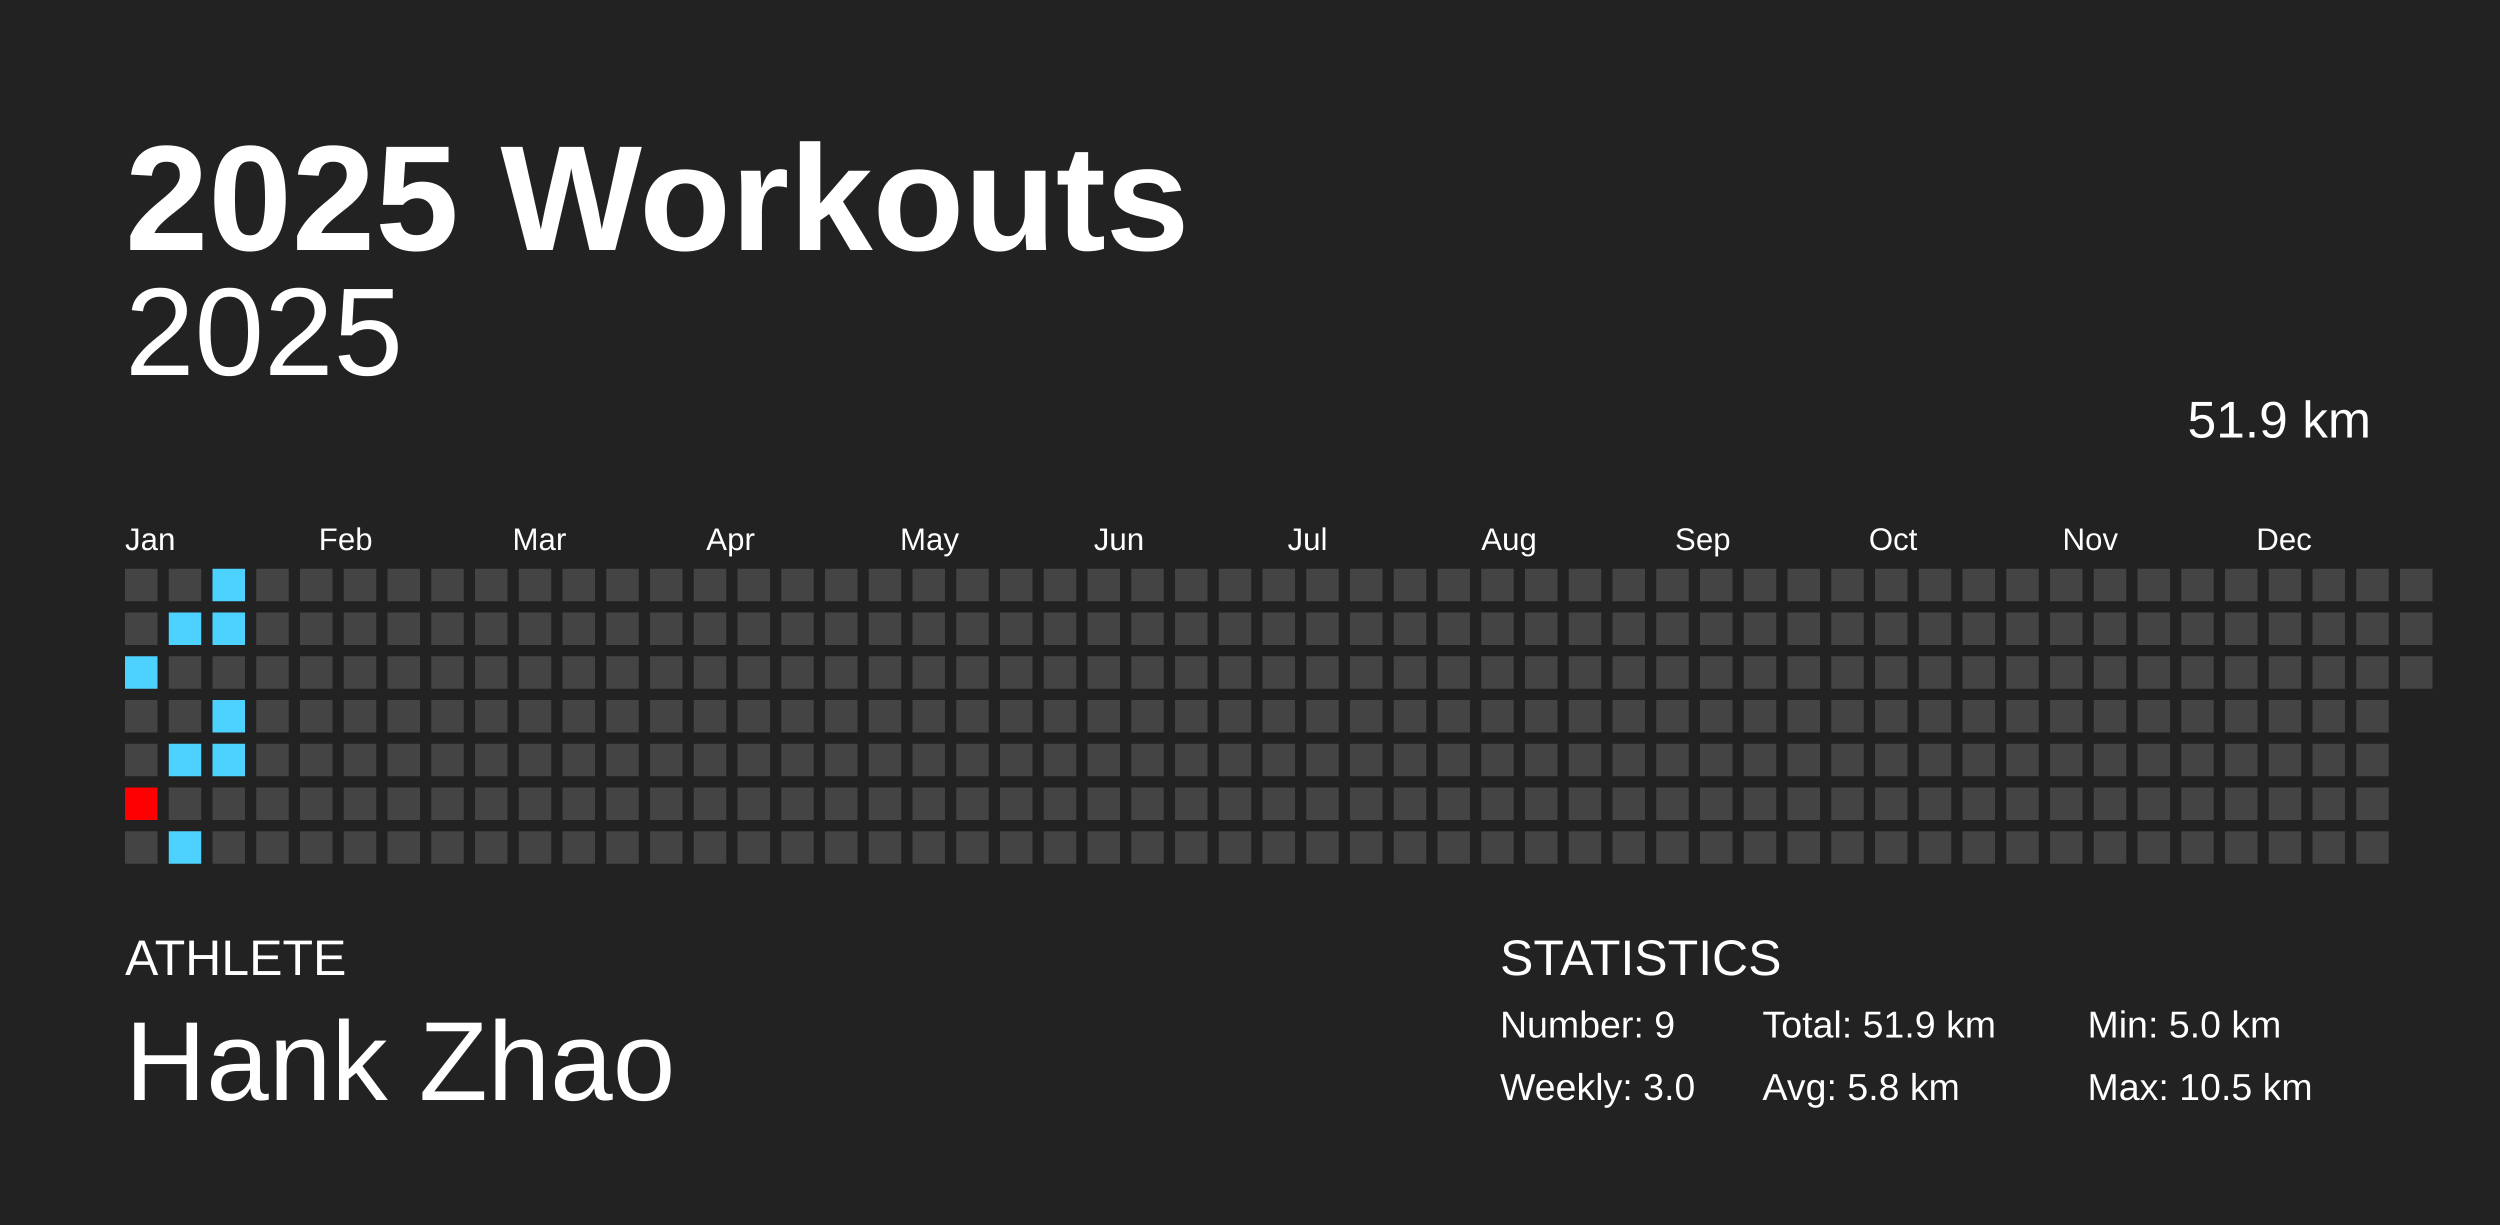
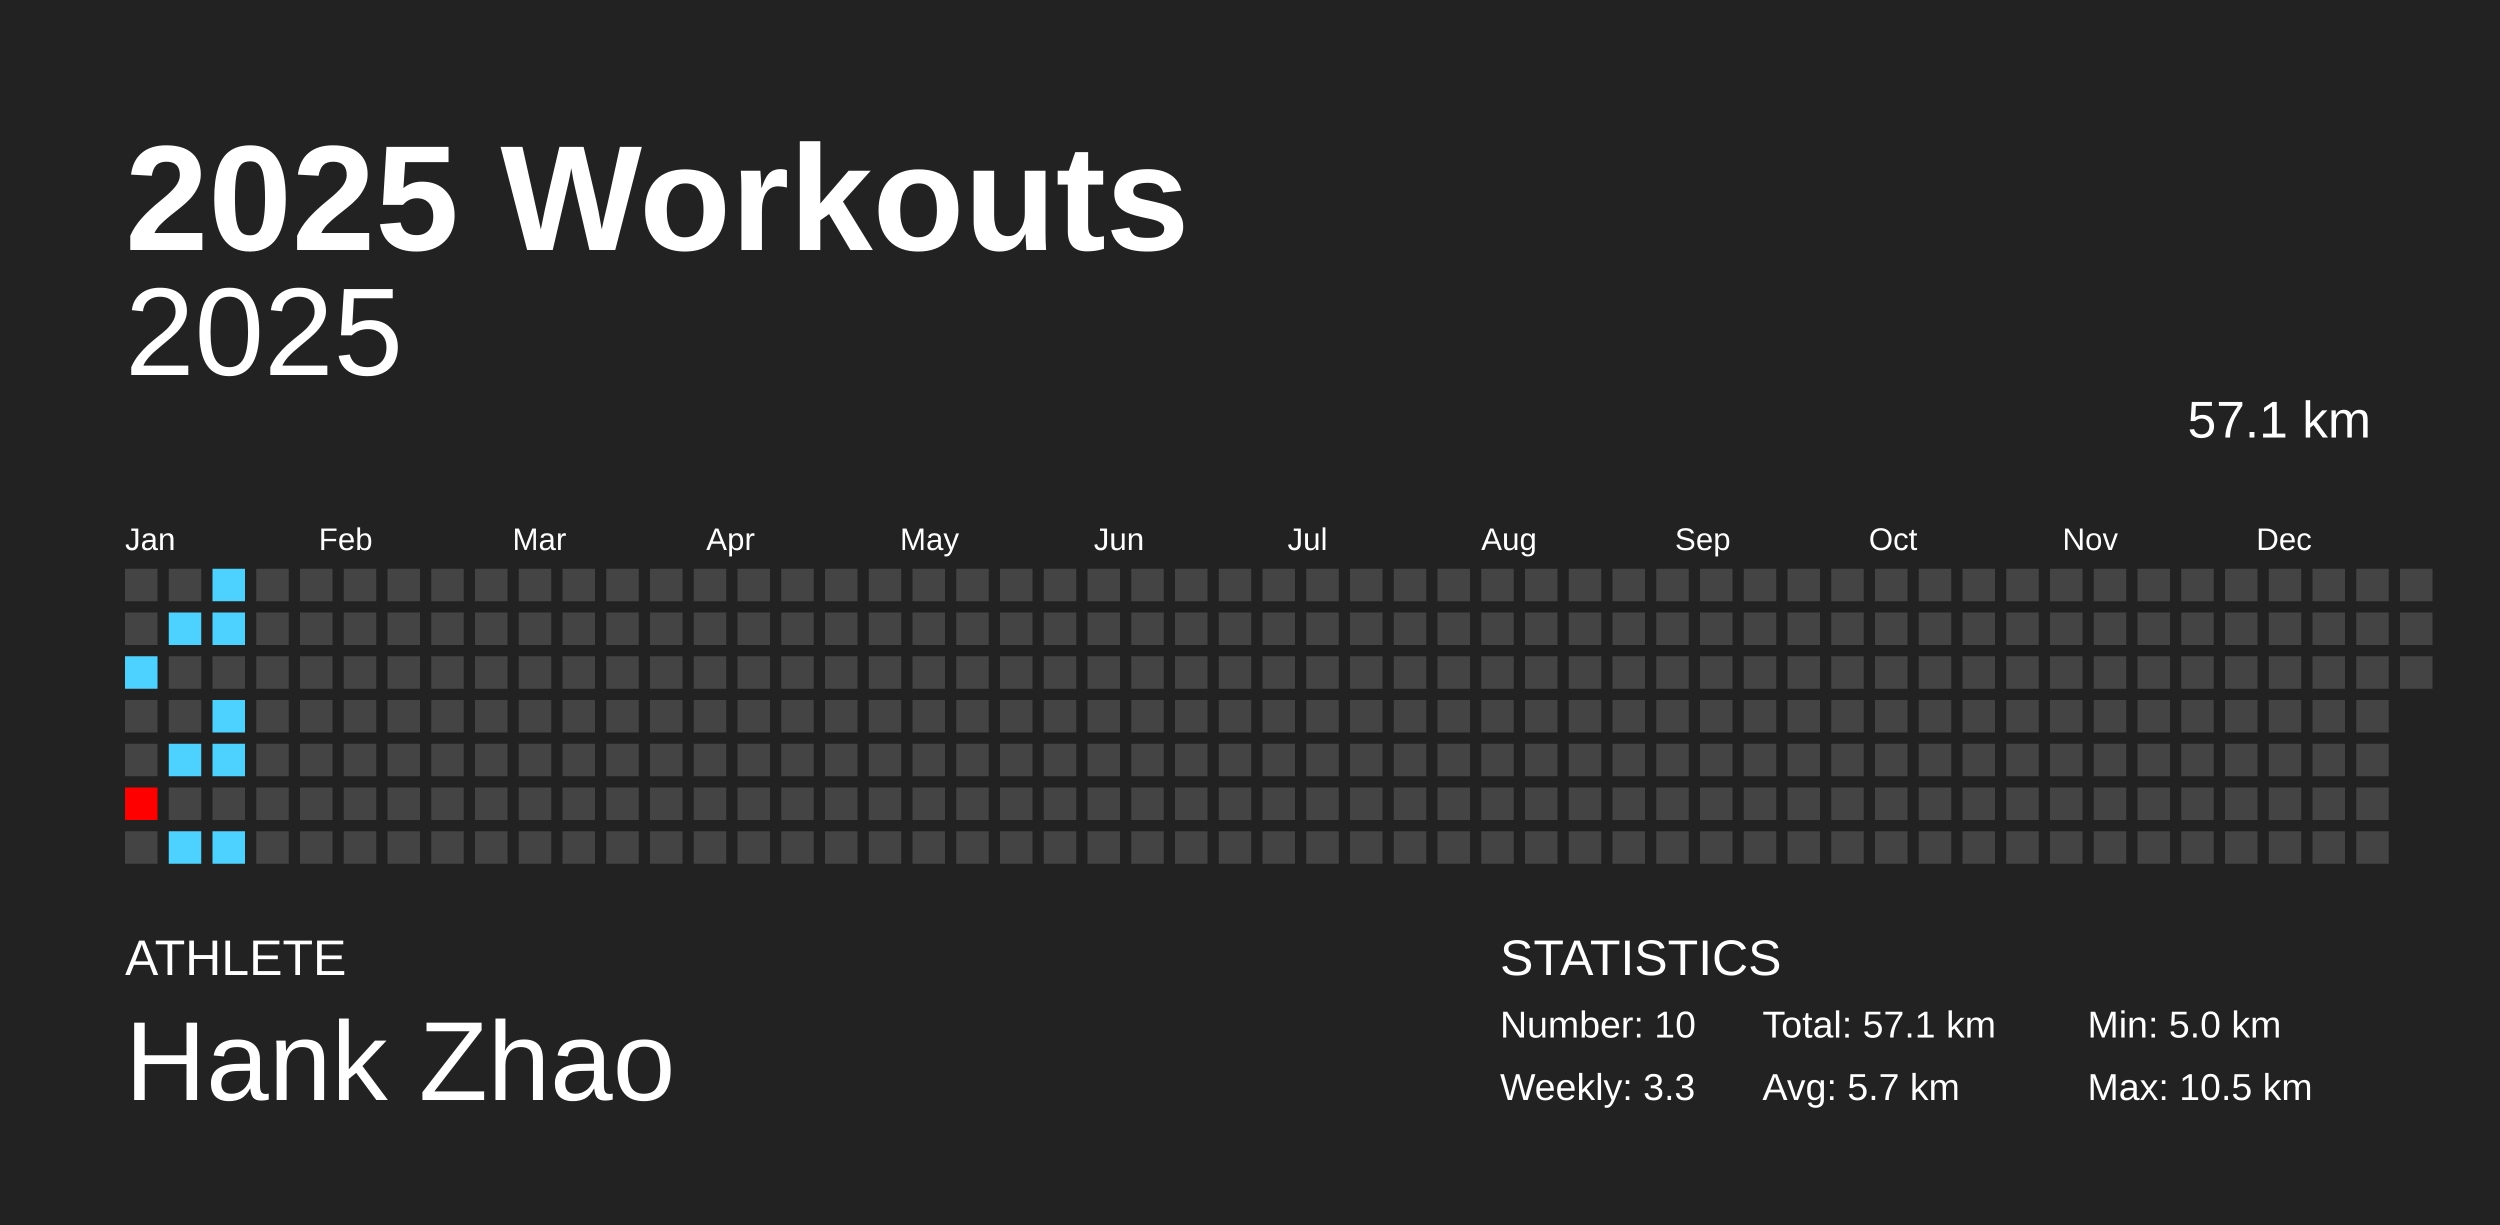
<svg xmlns="http://www.w3.org/2000/svg" baseProfile="full" height="98mm" version="1.1" viewBox="0,0,200,98" width="200mm">
  <defs />
  <rect fill="#222222" height="98" width="200" x="0" y="0" />
  <text fill="#FFFFFF" style="font-size:12px; font-family:Arial; font-weight:bold;" x="10" y="20">2025 Workouts</text>
  <text fill="#FFFFFF" style="font-size:4px; font-family:Arial" x="10" y="78">ATHLETE</text>
  <text fill="#FFFFFF" style="font-size:9px; font-family:Arial" x="10" y="88">Hank Zhao</text>
  <text fill="#FFFFFF" style="font-size:4px; font-family:Arial" x="120" y="78">STATISTICS</text>
-   <text fill="#FFFFFF" style="font-size:3px; font-family:Arial" x="120" y="83">Number: 9</text>
-   <text fill="#FFFFFF" style="font-size:3px; font-family:Arial" x="120" y="88">Weekly: 3.0</text>
-   <text fill="#FFFFFF" style="font-size:3px; font-family:Arial" x="141" y="83">Total: 51.9 km</text>
-   <text fill="#FFFFFF" style="font-size:3px; font-family:Arial" x="141" y="88">Avg: 5.8 km</text>
+   <text fill="#FFFFFF" style="font-size:3px; font-family:Arial" x="120" y="83">Number: 10</text>
+   <text fill="#FFFFFF" style="font-size:3px; font-family:Arial" x="120" y="88">Weekly: 3.3</text>
+   <text fill="#FFFFFF" style="font-size:3px; font-family:Arial" x="141" y="83">Total: 57.1 km</text>
+   <text fill="#FFFFFF" style="font-size:3px; font-family:Arial" x="141" y="88">Avg: 5.7 km</text>
  <text fill="#FFFFFF" style="font-size:3px; font-family:Arial" x="167" y="83">Min: 5.0 km</text>
  <text fill="#FFFFFF" style="font-size:3px; font-family:Arial" x="167" y="88">Max: 10.5 km</text>
  <text alignment-baseline="hanging" fill="#FFFFFF" style="font-size:10.0px; font-family:Arial;" x="10" y="30">2025</text>
-   <text alignment-baseline="hanging" fill="#FFFFFF" style="font-size:4.125px; font-family:Arial;" x="175" y="35">51.9 km</text>
+   <text alignment-baseline="hanging" fill="#FFFFFF" style="font-size:4.125px; font-family:Arial;" x="175" y="35">57.1 km</text>
  <text fill="#FFFFFF" style="font-size:2.5px; font-family:Arial" x="10.0" y="44">Jan</text>
  <text fill="#FFFFFF" style="font-size:2.5px; font-family:Arial" x="25.5" y="44">Feb</text>
  <text fill="#FFFFFF" style="font-size:2.5px; font-family:Arial" x="41.0" y="44">Mar</text>
  <text fill="#FFFFFF" style="font-size:2.5px; font-family:Arial" x="56.5" y="44">Apr</text>
  <text fill="#FFFFFF" style="font-size:2.5px; font-family:Arial" x="72.0" y="44">May</text>
  <text fill="#FFFFFF" style="font-size:2.5px; font-family:Arial" x="87.5" y="44">Jun</text>
  <text fill="#FFFFFF" style="font-size:2.5px; font-family:Arial" x="103.0" y="44">Jul</text>
  <text fill="#FFFFFF" style="font-size:2.5px; font-family:Arial" x="118.5" y="44">Aug</text>
  <text fill="#FFFFFF" style="font-size:2.5px; font-family:Arial" x="134.0" y="44">Sep</text>
  <text fill="#FFFFFF" style="font-size:2.5px; font-family:Arial" x="149.5" y="44">Oct</text>
  <text fill="#FFFFFF" style="font-size:2.5px; font-family:Arial" x="165.0" y="44">Nov</text>
  <text fill="#FFFFFF" style="font-size:2.5px; font-family:Arial" x="180.5" y="44">Dec</text>
  <rect fill="#444444" height="2.6" width="2.6" x="10.0" y="45.5" />
  <rect fill="#444444" height="2.6" width="2.6" x="10.0" y="49.0" />
  <rect fill="#4dd2ff" height="2.6" width="2.6" x="10.0" y="52.5" />
  <rect fill="#444444" height="2.6" width="2.6" x="10.0" y="56.0" />
  <rect fill="#444444" height="2.6" width="2.6" x="10.0" y="59.5" />
  <rect fill="#ff0000" height="2.6" width="2.6" x="10.0" y="63.0" />
  <rect fill="#444444" height="2.6" width="2.6" x="10.0" y="66.5" />
  <rect fill="#444444" height="2.6" width="2.6" x="13.5" y="45.5" />
  <rect fill="#4dd2ff" height="2.6" width="2.6" x="13.5" y="49.0" />
  <rect fill="#444444" height="2.6" width="2.6" x="13.5" y="52.5" />
  <rect fill="#444444" height="2.6" width="2.6" x="13.5" y="56.0" />
  <rect fill="#4dd2ff" height="2.6" width="2.6" x="13.5" y="59.5" />
  <rect fill="#444444" height="2.6" width="2.6" x="13.5" y="63.0" />
  <rect fill="#4dd2ff" height="2.6" width="2.6" x="13.5" y="66.5" />
  <rect fill="#4dd2ff" height="2.6" width="2.6" x="17.0" y="45.5" />
  <rect fill="#4dd2ff" height="2.6" width="2.6" x="17.0" y="49.0" />
  <rect fill="#444444" height="2.6" width="2.6" x="17.0" y="52.5" />
  <rect fill="#4dd2ff" height="2.6" width="2.6" x="17.0" y="56.0" />
  <rect fill="#4dd2ff" height="2.6" width="2.6" x="17.0" y="59.5" />
  <rect fill="#444444" height="2.6" width="2.6" x="17.0" y="63.0" />
-   <rect fill="#444444" height="2.6" width="2.6" x="17.0" y="66.5" />
+   <rect fill="#4dd2ff" height="2.6" width="2.6" x="17.0" y="66.5" />
  <rect fill="#444444" height="2.6" width="2.6" x="20.5" y="45.5" />
  <rect fill="#444444" height="2.6" width="2.6" x="20.5" y="49.0" />
  <rect fill="#444444" height="2.6" width="2.6" x="20.5" y="52.5" />
  <rect fill="#444444" height="2.6" width="2.6" x="20.5" y="56.0" />
  <rect fill="#444444" height="2.6" width="2.6" x="20.5" y="59.5" />
  <rect fill="#444444" height="2.6" width="2.6" x="20.5" y="63.0" />
  <rect fill="#444444" height="2.6" width="2.6" x="20.5" y="66.5" />
  <rect fill="#444444" height="2.6" width="2.6" x="24.0" y="45.5" />
  <rect fill="#444444" height="2.6" width="2.6" x="24.0" y="49.0" />
  <rect fill="#444444" height="2.6" width="2.6" x="24.0" y="52.5" />
  <rect fill="#444444" height="2.6" width="2.6" x="24.0" y="56.0" />
  <rect fill="#444444" height="2.6" width="2.6" x="24.0" y="59.5" />
  <rect fill="#444444" height="2.6" width="2.6" x="24.0" y="63.0" />
  <rect fill="#444444" height="2.6" width="2.6" x="24.0" y="66.5" />
  <rect fill="#444444" height="2.6" width="2.6" x="27.5" y="45.5" />
  <rect fill="#444444" height="2.6" width="2.6" x="27.5" y="49.0" />
  <rect fill="#444444" height="2.6" width="2.6" x="27.5" y="52.5" />
  <rect fill="#444444" height="2.6" width="2.6" x="27.5" y="56.0" />
  <rect fill="#444444" height="2.6" width="2.6" x="27.5" y="59.5" />
  <rect fill="#444444" height="2.6" width="2.6" x="27.5" y="63.0" />
  <rect fill="#444444" height="2.6" width="2.6" x="27.5" y="66.5" />
  <rect fill="#444444" height="2.6" width="2.6" x="31.0" y="45.5" />
  <rect fill="#444444" height="2.6" width="2.6" x="31.0" y="49.0" />
  <rect fill="#444444" height="2.6" width="2.6" x="31.0" y="52.5" />
  <rect fill="#444444" height="2.6" width="2.6" x="31.0" y="56.0" />
  <rect fill="#444444" height="2.6" width="2.6" x="31.0" y="59.5" />
  <rect fill="#444444" height="2.6" width="2.6" x="31.0" y="63.0" />
  <rect fill="#444444" height="2.6" width="2.6" x="31.0" y="66.5" />
  <rect fill="#444444" height="2.6" width="2.6" x="34.5" y="45.5" />
  <rect fill="#444444" height="2.6" width="2.6" x="34.5" y="49.0" />
  <rect fill="#444444" height="2.6" width="2.6" x="34.5" y="52.5" />
  <rect fill="#444444" height="2.6" width="2.6" x="34.5" y="56.0" />
  <rect fill="#444444" height="2.6" width="2.6" x="34.5" y="59.5" />
  <rect fill="#444444" height="2.6" width="2.6" x="34.5" y="63.0" />
  <rect fill="#444444" height="2.6" width="2.6" x="34.5" y="66.5" />
  <rect fill="#444444" height="2.6" width="2.6" x="38.0" y="45.5" />
  <rect fill="#444444" height="2.6" width="2.6" x="38.0" y="49.0" />
  <rect fill="#444444" height="2.6" width="2.6" x="38.0" y="52.5" />
  <rect fill="#444444" height="2.6" width="2.6" x="38.0" y="56.0" />
  <rect fill="#444444" height="2.6" width="2.6" x="38.0" y="59.5" />
  <rect fill="#444444" height="2.6" width="2.6" x="38.0" y="63.0" />
  <rect fill="#444444" height="2.6" width="2.6" x="38.0" y="66.5" />
  <rect fill="#444444" height="2.6" width="2.6" x="41.5" y="45.5" />
  <rect fill="#444444" height="2.6" width="2.6" x="41.5" y="49.0" />
  <rect fill="#444444" height="2.6" width="2.6" x="41.5" y="52.5" />
  <rect fill="#444444" height="2.6" width="2.6" x="41.5" y="56.0" />
  <rect fill="#444444" height="2.6" width="2.6" x="41.5" y="59.5" />
  <rect fill="#444444" height="2.6" width="2.6" x="41.5" y="63.0" />
  <rect fill="#444444" height="2.6" width="2.6" x="41.5" y="66.5" />
  <rect fill="#444444" height="2.6" width="2.6" x="45.0" y="45.5" />
  <rect fill="#444444" height="2.6" width="2.6" x="45.0" y="49.0" />
  <rect fill="#444444" height="2.6" width="2.6" x="45.0" y="52.5" />
  <rect fill="#444444" height="2.6" width="2.6" x="45.0" y="56.0" />
  <rect fill="#444444" height="2.6" width="2.6" x="45.0" y="59.5" />
  <rect fill="#444444" height="2.6" width="2.6" x="45.0" y="63.0" />
  <rect fill="#444444" height="2.6" width="2.6" x="45.0" y="66.5" />
  <rect fill="#444444" height="2.6" width="2.6" x="48.5" y="45.5" />
  <rect fill="#444444" height="2.6" width="2.6" x="48.5" y="49.0" />
  <rect fill="#444444" height="2.6" width="2.6" x="48.5" y="52.5" />
  <rect fill="#444444" height="2.6" width="2.6" x="48.5" y="56.0" />
  <rect fill="#444444" height="2.6" width="2.6" x="48.5" y="59.5" />
  <rect fill="#444444" height="2.6" width="2.6" x="48.5" y="63.0" />
  <rect fill="#444444" height="2.6" width="2.6" x="48.5" y="66.5" />
  <rect fill="#444444" height="2.6" width="2.6" x="52.0" y="45.5" />
  <rect fill="#444444" height="2.6" width="2.6" x="52.0" y="49.0" />
  <rect fill="#444444" height="2.6" width="2.6" x="52.0" y="52.5" />
  <rect fill="#444444" height="2.6" width="2.6" x="52.0" y="56.0" />
  <rect fill="#444444" height="2.6" width="2.6" x="52.0" y="59.5" />
  <rect fill="#444444" height="2.6" width="2.6" x="52.0" y="63.0" />
  <rect fill="#444444" height="2.6" width="2.6" x="52.0" y="66.5" />
  <rect fill="#444444" height="2.6" width="2.6" x="55.5" y="45.5" />
  <rect fill="#444444" height="2.6" width="2.6" x="55.5" y="49.0" />
  <rect fill="#444444" height="2.6" width="2.6" x="55.5" y="52.5" />
  <rect fill="#444444" height="2.6" width="2.6" x="55.5" y="56.0" />
  <rect fill="#444444" height="2.6" width="2.6" x="55.5" y="59.5" />
  <rect fill="#444444" height="2.6" width="2.6" x="55.5" y="63.0" />
  <rect fill="#444444" height="2.6" width="2.6" x="55.5" y="66.5" />
  <rect fill="#444444" height="2.6" width="2.6" x="59.0" y="45.5" />
  <rect fill="#444444" height="2.6" width="2.6" x="59.0" y="49.0" />
  <rect fill="#444444" height="2.6" width="2.6" x="59.0" y="52.5" />
  <rect fill="#444444" height="2.6" width="2.6" x="59.0" y="56.0" />
  <rect fill="#444444" height="2.6" width="2.6" x="59.0" y="59.5" />
  <rect fill="#444444" height="2.6" width="2.6" x="59.0" y="63.0" />
  <rect fill="#444444" height="2.6" width="2.6" x="59.0" y="66.5" />
  <rect fill="#444444" height="2.6" width="2.6" x="62.5" y="45.5" />
  <rect fill="#444444" height="2.6" width="2.6" x="62.5" y="49.0" />
  <rect fill="#444444" height="2.6" width="2.6" x="62.5" y="52.5" />
  <rect fill="#444444" height="2.6" width="2.6" x="62.5" y="56.0" />
  <rect fill="#444444" height="2.6" width="2.6" x="62.5" y="59.5" />
  <rect fill="#444444" height="2.6" width="2.6" x="62.5" y="63.0" />
  <rect fill="#444444" height="2.6" width="2.6" x="62.5" y="66.5" />
  <rect fill="#444444" height="2.6" width="2.6" x="66.0" y="45.5" />
  <rect fill="#444444" height="2.6" width="2.6" x="66.0" y="49.0" />
  <rect fill="#444444" height="2.6" width="2.6" x="66.0" y="52.5" />
  <rect fill="#444444" height="2.6" width="2.6" x="66.0" y="56.0" />
  <rect fill="#444444" height="2.6" width="2.6" x="66.0" y="59.5" />
  <rect fill="#444444" height="2.6" width="2.6" x="66.0" y="63.0" />
  <rect fill="#444444" height="2.6" width="2.6" x="66.0" y="66.5" />
  <rect fill="#444444" height="2.6" width="2.6" x="69.5" y="45.5" />
  <rect fill="#444444" height="2.6" width="2.6" x="69.5" y="49.0" />
  <rect fill="#444444" height="2.6" width="2.6" x="69.5" y="52.5" />
  <rect fill="#444444" height="2.6" width="2.6" x="69.5" y="56.0" />
  <rect fill="#444444" height="2.6" width="2.6" x="69.5" y="59.5" />
  <rect fill="#444444" height="2.6" width="2.6" x="69.5" y="63.0" />
  <rect fill="#444444" height="2.6" width="2.6" x="69.5" y="66.5" />
  <rect fill="#444444" height="2.6" width="2.6" x="73.0" y="45.5" />
  <rect fill="#444444" height="2.6" width="2.6" x="73.0" y="49.0" />
  <rect fill="#444444" height="2.6" width="2.6" x="73.0" y="52.5" />
  <rect fill="#444444" height="2.6" width="2.6" x="73.0" y="56.0" />
  <rect fill="#444444" height="2.6" width="2.6" x="73.0" y="59.5" />
  <rect fill="#444444" height="2.6" width="2.6" x="73.0" y="63.0" />
  <rect fill="#444444" height="2.6" width="2.6" x="73.0" y="66.5" />
  <rect fill="#444444" height="2.6" width="2.6" x="76.5" y="45.5" />
  <rect fill="#444444" height="2.6" width="2.6" x="76.5" y="49.0" />
  <rect fill="#444444" height="2.6" width="2.6" x="76.5" y="52.5" />
  <rect fill="#444444" height="2.6" width="2.6" x="76.5" y="56.0" />
  <rect fill="#444444" height="2.6" width="2.6" x="76.5" y="59.5" />
  <rect fill="#444444" height="2.6" width="2.6" x="76.5" y="63.0" />
  <rect fill="#444444" height="2.6" width="2.6" x="76.5" y="66.5" />
  <rect fill="#444444" height="2.6" width="2.6" x="80.0" y="45.5" />
  <rect fill="#444444" height="2.6" width="2.6" x="80.0" y="49.0" />
  <rect fill="#444444" height="2.6" width="2.6" x="80.0" y="52.5" />
  <rect fill="#444444" height="2.6" width="2.6" x="80.0" y="56.0" />
  <rect fill="#444444" height="2.6" width="2.6" x="80.0" y="59.5" />
  <rect fill="#444444" height="2.6" width="2.6" x="80.0" y="63.0" />
  <rect fill="#444444" height="2.6" width="2.6" x="80.0" y="66.5" />
  <rect fill="#444444" height="2.6" width="2.6" x="83.5" y="45.5" />
  <rect fill="#444444" height="2.6" width="2.6" x="83.5" y="49.0" />
  <rect fill="#444444" height="2.6" width="2.6" x="83.5" y="52.5" />
  <rect fill="#444444" height="2.6" width="2.6" x="83.5" y="56.0" />
  <rect fill="#444444" height="2.6" width="2.6" x="83.5" y="59.5" />
  <rect fill="#444444" height="2.6" width="2.6" x="83.5" y="63.0" />
  <rect fill="#444444" height="2.6" width="2.6" x="83.5" y="66.5" />
  <rect fill="#444444" height="2.6" width="2.6" x="87.0" y="45.5" />
  <rect fill="#444444" height="2.6" width="2.6" x="87.0" y="49.0" />
  <rect fill="#444444" height="2.6" width="2.6" x="87.0" y="52.5" />
  <rect fill="#444444" height="2.6" width="2.6" x="87.0" y="56.0" />
  <rect fill="#444444" height="2.6" width="2.6" x="87.0" y="59.5" />
  <rect fill="#444444" height="2.6" width="2.6" x="87.0" y="63.0" />
  <rect fill="#444444" height="2.6" width="2.6" x="87.0" y="66.5" />
  <rect fill="#444444" height="2.6" width="2.6" x="90.5" y="45.5" />
  <rect fill="#444444" height="2.6" width="2.6" x="90.5" y="49.0" />
  <rect fill="#444444" height="2.6" width="2.6" x="90.5" y="52.5" />
  <rect fill="#444444" height="2.6" width="2.6" x="90.5" y="56.0" />
  <rect fill="#444444" height="2.6" width="2.6" x="90.5" y="59.5" />
  <rect fill="#444444" height="2.6" width="2.6" x="90.5" y="63.0" />
  <rect fill="#444444" height="2.6" width="2.6" x="90.5" y="66.5" />
  <rect fill="#444444" height="2.6" width="2.6" x="94.0" y="45.5" />
  <rect fill="#444444" height="2.6" width="2.6" x="94.0" y="49.0" />
  <rect fill="#444444" height="2.6" width="2.6" x="94.0" y="52.5" />
  <rect fill="#444444" height="2.6" width="2.6" x="94.0" y="56.0" />
  <rect fill="#444444" height="2.6" width="2.6" x="94.0" y="59.5" />
  <rect fill="#444444" height="2.6" width="2.6" x="94.0" y="63.0" />
  <rect fill="#444444" height="2.6" width="2.6" x="94.0" y="66.5" />
  <rect fill="#444444" height="2.6" width="2.6" x="97.5" y="45.5" />
  <rect fill="#444444" height="2.6" width="2.6" x="97.5" y="49.0" />
  <rect fill="#444444" height="2.6" width="2.6" x="97.5" y="52.5" />
  <rect fill="#444444" height="2.6" width="2.6" x="97.5" y="56.0" />
  <rect fill="#444444" height="2.6" width="2.6" x="97.5" y="59.5" />
  <rect fill="#444444" height="2.6" width="2.6" x="97.5" y="63.0" />
  <rect fill="#444444" height="2.6" width="2.6" x="97.5" y="66.5" />
  <rect fill="#444444" height="2.6" width="2.6" x="101.0" y="45.5" />
  <rect fill="#444444" height="2.6" width="2.6" x="101.0" y="49.0" />
  <rect fill="#444444" height="2.6" width="2.6" x="101.0" y="52.5" />
  <rect fill="#444444" height="2.6" width="2.6" x="101.0" y="56.0" />
  <rect fill="#444444" height="2.6" width="2.6" x="101.0" y="59.5" />
  <rect fill="#444444" height="2.6" width="2.6" x="101.0" y="63.0" />
  <rect fill="#444444" height="2.6" width="2.6" x="101.0" y="66.5" />
  <rect fill="#444444" height="2.6" width="2.6" x="104.5" y="45.5" />
  <rect fill="#444444" height="2.6" width="2.6" x="104.5" y="49.0" />
  <rect fill="#444444" height="2.6" width="2.6" x="104.5" y="52.5" />
  <rect fill="#444444" height="2.6" width="2.6" x="104.5" y="56.0" />
  <rect fill="#444444" height="2.6" width="2.6" x="104.5" y="59.5" />
  <rect fill="#444444" height="2.6" width="2.6" x="104.5" y="63.0" />
  <rect fill="#444444" height="2.6" width="2.6" x="104.5" y="66.5" />
  <rect fill="#444444" height="2.6" width="2.6" x="108.0" y="45.5" />
  <rect fill="#444444" height="2.6" width="2.6" x="108.0" y="49.0" />
  <rect fill="#444444" height="2.6" width="2.6" x="108.0" y="52.5" />
  <rect fill="#444444" height="2.6" width="2.6" x="108.0" y="56.0" />
  <rect fill="#444444" height="2.6" width="2.6" x="108.0" y="59.5" />
  <rect fill="#444444" height="2.6" width="2.6" x="108.0" y="63.0" />
  <rect fill="#444444" height="2.6" width="2.6" x="108.0" y="66.5" />
  <rect fill="#444444" height="2.6" width="2.6" x="111.5" y="45.5" />
  <rect fill="#444444" height="2.6" width="2.6" x="111.5" y="49.0" />
  <rect fill="#444444" height="2.6" width="2.6" x="111.5" y="52.5" />
  <rect fill="#444444" height="2.6" width="2.6" x="111.5" y="56.0" />
  <rect fill="#444444" height="2.6" width="2.6" x="111.5" y="59.5" />
  <rect fill="#444444" height="2.6" width="2.6" x="111.5" y="63.0" />
  <rect fill="#444444" height="2.6" width="2.6" x="111.5" y="66.5" />
  <rect fill="#444444" height="2.6" width="2.6" x="115.0" y="45.5" />
  <rect fill="#444444" height="2.6" width="2.6" x="115.0" y="49.0" />
  <rect fill="#444444" height="2.6" width="2.6" x="115.0" y="52.5" />
  <rect fill="#444444" height="2.6" width="2.6" x="115.0" y="56.0" />
  <rect fill="#444444" height="2.6" width="2.6" x="115.0" y="59.5" />
  <rect fill="#444444" height="2.6" width="2.6" x="115.0" y="63.0" />
  <rect fill="#444444" height="2.6" width="2.6" x="115.0" y="66.5" />
  <rect fill="#444444" height="2.6" width="2.6" x="118.5" y="45.5" />
  <rect fill="#444444" height="2.6" width="2.6" x="118.5" y="49.0" />
  <rect fill="#444444" height="2.6" width="2.6" x="118.5" y="52.5" />
  <rect fill="#444444" height="2.6" width="2.6" x="118.5" y="56.0" />
  <rect fill="#444444" height="2.6" width="2.6" x="118.5" y="59.5" />
  <rect fill="#444444" height="2.6" width="2.6" x="118.5" y="63.0" />
  <rect fill="#444444" height="2.6" width="2.6" x="118.5" y="66.5" />
  <rect fill="#444444" height="2.6" width="2.6" x="122.0" y="45.5" />
  <rect fill="#444444" height="2.6" width="2.6" x="122.0" y="49.0" />
  <rect fill="#444444" height="2.6" width="2.6" x="122.0" y="52.5" />
  <rect fill="#444444" height="2.6" width="2.6" x="122.0" y="56.0" />
  <rect fill="#444444" height="2.6" width="2.6" x="122.0" y="59.5" />
  <rect fill="#444444" height="2.6" width="2.6" x="122.0" y="63.0" />
  <rect fill="#444444" height="2.6" width="2.6" x="122.0" y="66.5" />
  <rect fill="#444444" height="2.6" width="2.6" x="125.5" y="45.5" />
  <rect fill="#444444" height="2.6" width="2.6" x="125.5" y="49.0" />
  <rect fill="#444444" height="2.6" width="2.6" x="125.5" y="52.5" />
  <rect fill="#444444" height="2.6" width="2.6" x="125.5" y="56.0" />
  <rect fill="#444444" height="2.6" width="2.6" x="125.5" y="59.5" />
  <rect fill="#444444" height="2.6" width="2.6" x="125.5" y="63.0" />
  <rect fill="#444444" height="2.6" width="2.6" x="125.5" y="66.5" />
  <rect fill="#444444" height="2.6" width="2.6" x="129.0" y="45.5" />
  <rect fill="#444444" height="2.6" width="2.6" x="129.0" y="49.0" />
  <rect fill="#444444" height="2.6" width="2.6" x="129.0" y="52.5" />
  <rect fill="#444444" height="2.6" width="2.6" x="129.0" y="56.0" />
  <rect fill="#444444" height="2.6" width="2.6" x="129.0" y="59.5" />
  <rect fill="#444444" height="2.6" width="2.6" x="129.0" y="63.0" />
  <rect fill="#444444" height="2.6" width="2.6" x="129.0" y="66.5" />
  <rect fill="#444444" height="2.6" width="2.6" x="132.5" y="45.5" />
  <rect fill="#444444" height="2.6" width="2.6" x="132.5" y="49.0" />
  <rect fill="#444444" height="2.6" width="2.6" x="132.5" y="52.5" />
  <rect fill="#444444" height="2.6" width="2.6" x="132.5" y="56.0" />
  <rect fill="#444444" height="2.6" width="2.6" x="132.5" y="59.5" />
  <rect fill="#444444" height="2.6" width="2.6" x="132.5" y="63.0" />
  <rect fill="#444444" height="2.6" width="2.6" x="132.5" y="66.5" />
  <rect fill="#444444" height="2.6" width="2.6" x="136.0" y="45.5" />
  <rect fill="#444444" height="2.6" width="2.6" x="136.0" y="49.0" />
  <rect fill="#444444" height="2.6" width="2.6" x="136.0" y="52.5" />
  <rect fill="#444444" height="2.6" width="2.6" x="136.0" y="56.0" />
  <rect fill="#444444" height="2.6" width="2.6" x="136.0" y="59.5" />
  <rect fill="#444444" height="2.6" width="2.6" x="136.0" y="63.0" />
  <rect fill="#444444" height="2.6" width="2.6" x="136.0" y="66.5" />
  <rect fill="#444444" height="2.6" width="2.6" x="139.5" y="45.5" />
  <rect fill="#444444" height="2.6" width="2.6" x="139.5" y="49.0" />
  <rect fill="#444444" height="2.6" width="2.6" x="139.5" y="52.5" />
  <rect fill="#444444" height="2.6" width="2.6" x="139.5" y="56.0" />
  <rect fill="#444444" height="2.6" width="2.6" x="139.5" y="59.5" />
  <rect fill="#444444" height="2.6" width="2.6" x="139.5" y="63.0" />
  <rect fill="#444444" height="2.6" width="2.6" x="139.5" y="66.5" />
  <rect fill="#444444" height="2.6" width="2.6" x="143.0" y="45.5" />
  <rect fill="#444444" height="2.6" width="2.6" x="143.0" y="49.0" />
  <rect fill="#444444" height="2.6" width="2.6" x="143.0" y="52.5" />
  <rect fill="#444444" height="2.6" width="2.6" x="143.0" y="56.0" />
  <rect fill="#444444" height="2.6" width="2.6" x="143.0" y="59.5" />
  <rect fill="#444444" height="2.6" width="2.6" x="143.0" y="63.0" />
  <rect fill="#444444" height="2.6" width="2.6" x="143.0" y="66.5" />
  <rect fill="#444444" height="2.6" width="2.6" x="146.5" y="45.5" />
  <rect fill="#444444" height="2.6" width="2.6" x="146.5" y="49.0" />
  <rect fill="#444444" height="2.6" width="2.6" x="146.5" y="52.5" />
  <rect fill="#444444" height="2.6" width="2.6" x="146.5" y="56.0" />
  <rect fill="#444444" height="2.6" width="2.6" x="146.5" y="59.5" />
  <rect fill="#444444" height="2.6" width="2.6" x="146.5" y="63.0" />
  <rect fill="#444444" height="2.6" width="2.6" x="146.5" y="66.5" />
  <rect fill="#444444" height="2.6" width="2.6" x="150.0" y="45.5" />
  <rect fill="#444444" height="2.6" width="2.6" x="150.0" y="49.0" />
  <rect fill="#444444" height="2.6" width="2.6" x="150.0" y="52.5" />
  <rect fill="#444444" height="2.6" width="2.6" x="150.0" y="56.0" />
  <rect fill="#444444" height="2.6" width="2.6" x="150.0" y="59.5" />
  <rect fill="#444444" height="2.6" width="2.6" x="150.0" y="63.0" />
  <rect fill="#444444" height="2.6" width="2.6" x="150.0" y="66.5" />
  <rect fill="#444444" height="2.6" width="2.6" x="153.5" y="45.5" />
  <rect fill="#444444" height="2.6" width="2.6" x="153.5" y="49.0" />
  <rect fill="#444444" height="2.6" width="2.6" x="153.5" y="52.5" />
  <rect fill="#444444" height="2.6" width="2.6" x="153.5" y="56.0" />
  <rect fill="#444444" height="2.6" width="2.6" x="153.5" y="59.5" />
  <rect fill="#444444" height="2.6" width="2.6" x="153.5" y="63.0" />
  <rect fill="#444444" height="2.6" width="2.6" x="153.5" y="66.5" />
  <rect fill="#444444" height="2.6" width="2.6" x="157.0" y="45.5" />
  <rect fill="#444444" height="2.6" width="2.6" x="157.0" y="49.0" />
  <rect fill="#444444" height="2.6" width="2.6" x="157.0" y="52.5" />
  <rect fill="#444444" height="2.6" width="2.6" x="157.0" y="56.0" />
  <rect fill="#444444" height="2.6" width="2.6" x="157.0" y="59.5" />
  <rect fill="#444444" height="2.6" width="2.6" x="157.0" y="63.0" />
  <rect fill="#444444" height="2.6" width="2.6" x="157.0" y="66.5" />
  <rect fill="#444444" height="2.6" width="2.6" x="160.5" y="45.5" />
  <rect fill="#444444" height="2.6" width="2.6" x="160.5" y="49.0" />
  <rect fill="#444444" height="2.6" width="2.6" x="160.5" y="52.5" />
  <rect fill="#444444" height="2.6" width="2.6" x="160.5" y="56.0" />
  <rect fill="#444444" height="2.6" width="2.6" x="160.5" y="59.5" />
  <rect fill="#444444" height="2.6" width="2.6" x="160.5" y="63.0" />
  <rect fill="#444444" height="2.6" width="2.6" x="160.5" y="66.5" />
  <rect fill="#444444" height="2.6" width="2.6" x="164.0" y="45.5" />
  <rect fill="#444444" height="2.6" width="2.6" x="164.0" y="49.0" />
  <rect fill="#444444" height="2.6" width="2.6" x="164.0" y="52.5" />
  <rect fill="#444444" height="2.6" width="2.6" x="164.0" y="56.0" />
  <rect fill="#444444" height="2.6" width="2.6" x="164.0" y="59.5" />
  <rect fill="#444444" height="2.6" width="2.6" x="164.0" y="63.0" />
  <rect fill="#444444" height="2.6" width="2.6" x="164.0" y="66.5" />
  <rect fill="#444444" height="2.6" width="2.6" x="167.5" y="45.5" />
  <rect fill="#444444" height="2.6" width="2.6" x="167.5" y="49.0" />
  <rect fill="#444444" height="2.6" width="2.6" x="167.5" y="52.5" />
  <rect fill="#444444" height="2.6" width="2.6" x="167.5" y="56.0" />
  <rect fill="#444444" height="2.6" width="2.6" x="167.5" y="59.5" />
  <rect fill="#444444" height="2.6" width="2.6" x="167.5" y="63.0" />
  <rect fill="#444444" height="2.6" width="2.6" x="167.5" y="66.5" />
  <rect fill="#444444" height="2.6" width="2.6" x="171.0" y="45.5" />
  <rect fill="#444444" height="2.6" width="2.6" x="171.0" y="49.0" />
  <rect fill="#444444" height="2.6" width="2.6" x="171.0" y="52.5" />
  <rect fill="#444444" height="2.6" width="2.6" x="171.0" y="56.0" />
  <rect fill="#444444" height="2.6" width="2.6" x="171.0" y="59.5" />
  <rect fill="#444444" height="2.6" width="2.6" x="171.0" y="63.0" />
  <rect fill="#444444" height="2.6" width="2.6" x="171.0" y="66.5" />
  <rect fill="#444444" height="2.6" width="2.6" x="174.5" y="45.5" />
  <rect fill="#444444" height="2.6" width="2.6" x="174.5" y="49.0" />
  <rect fill="#444444" height="2.6" width="2.6" x="174.5" y="52.5" />
  <rect fill="#444444" height="2.6" width="2.6" x="174.5" y="56.0" />
  <rect fill="#444444" height="2.6" width="2.6" x="174.5" y="59.5" />
  <rect fill="#444444" height="2.6" width="2.6" x="174.5" y="63.0" />
  <rect fill="#444444" height="2.6" width="2.6" x="174.5" y="66.5" />
  <rect fill="#444444" height="2.6" width="2.6" x="178.0" y="45.5" />
  <rect fill="#444444" height="2.6" width="2.6" x="178.0" y="49.0" />
  <rect fill="#444444" height="2.6" width="2.6" x="178.0" y="52.5" />
  <rect fill="#444444" height="2.6" width="2.6" x="178.0" y="56.0" />
  <rect fill="#444444" height="2.6" width="2.6" x="178.0" y="59.5" />
  <rect fill="#444444" height="2.6" width="2.6" x="178.0" y="63.0" />
  <rect fill="#444444" height="2.6" width="2.6" x="178.0" y="66.5" />
  <rect fill="#444444" height="2.6" width="2.6" x="181.5" y="45.5" />
  <rect fill="#444444" height="2.6" width="2.6" x="181.5" y="49.0" />
  <rect fill="#444444" height="2.6" width="2.6" x="181.5" y="52.5" />
  <rect fill="#444444" height="2.6" width="2.6" x="181.5" y="56.0" />
  <rect fill="#444444" height="2.6" width="2.6" x="181.5" y="59.5" />
  <rect fill="#444444" height="2.6" width="2.6" x="181.5" y="63.0" />
  <rect fill="#444444" height="2.6" width="2.6" x="181.5" y="66.5" />
  <rect fill="#444444" height="2.6" width="2.6" x="185.0" y="45.5" />
  <rect fill="#444444" height="2.6" width="2.6" x="185.0" y="49.0" />
  <rect fill="#444444" height="2.6" width="2.6" x="185.0" y="52.5" />
  <rect fill="#444444" height="2.6" width="2.6" x="185.0" y="56.0" />
  <rect fill="#444444" height="2.6" width="2.6" x="185.0" y="59.5" />
  <rect fill="#444444" height="2.6" width="2.6" x="185.0" y="63.0" />
  <rect fill="#444444" height="2.6" width="2.6" x="185.0" y="66.5" />
  <rect fill="#444444" height="2.6" width="2.6" x="188.5" y="45.5" />
  <rect fill="#444444" height="2.6" width="2.6" x="188.5" y="49.0" />
  <rect fill="#444444" height="2.6" width="2.6" x="188.5" y="52.5" />
  <rect fill="#444444" height="2.6" width="2.6" x="188.5" y="56.0" />
  <rect fill="#444444" height="2.6" width="2.6" x="188.5" y="59.5" />
  <rect fill="#444444" height="2.6" width="2.6" x="188.5" y="63.0" />
  <rect fill="#444444" height="2.6" width="2.6" x="188.5" y="66.5" />
  <rect fill="#444444" height="2.6" width="2.6" x="192.0" y="45.5" />
  <rect fill="#444444" height="2.6" width="2.6" x="192.0" y="49.0" />
  <rect fill="#444444" height="2.6" width="2.6" x="192.0" y="52.5" />
</svg>
